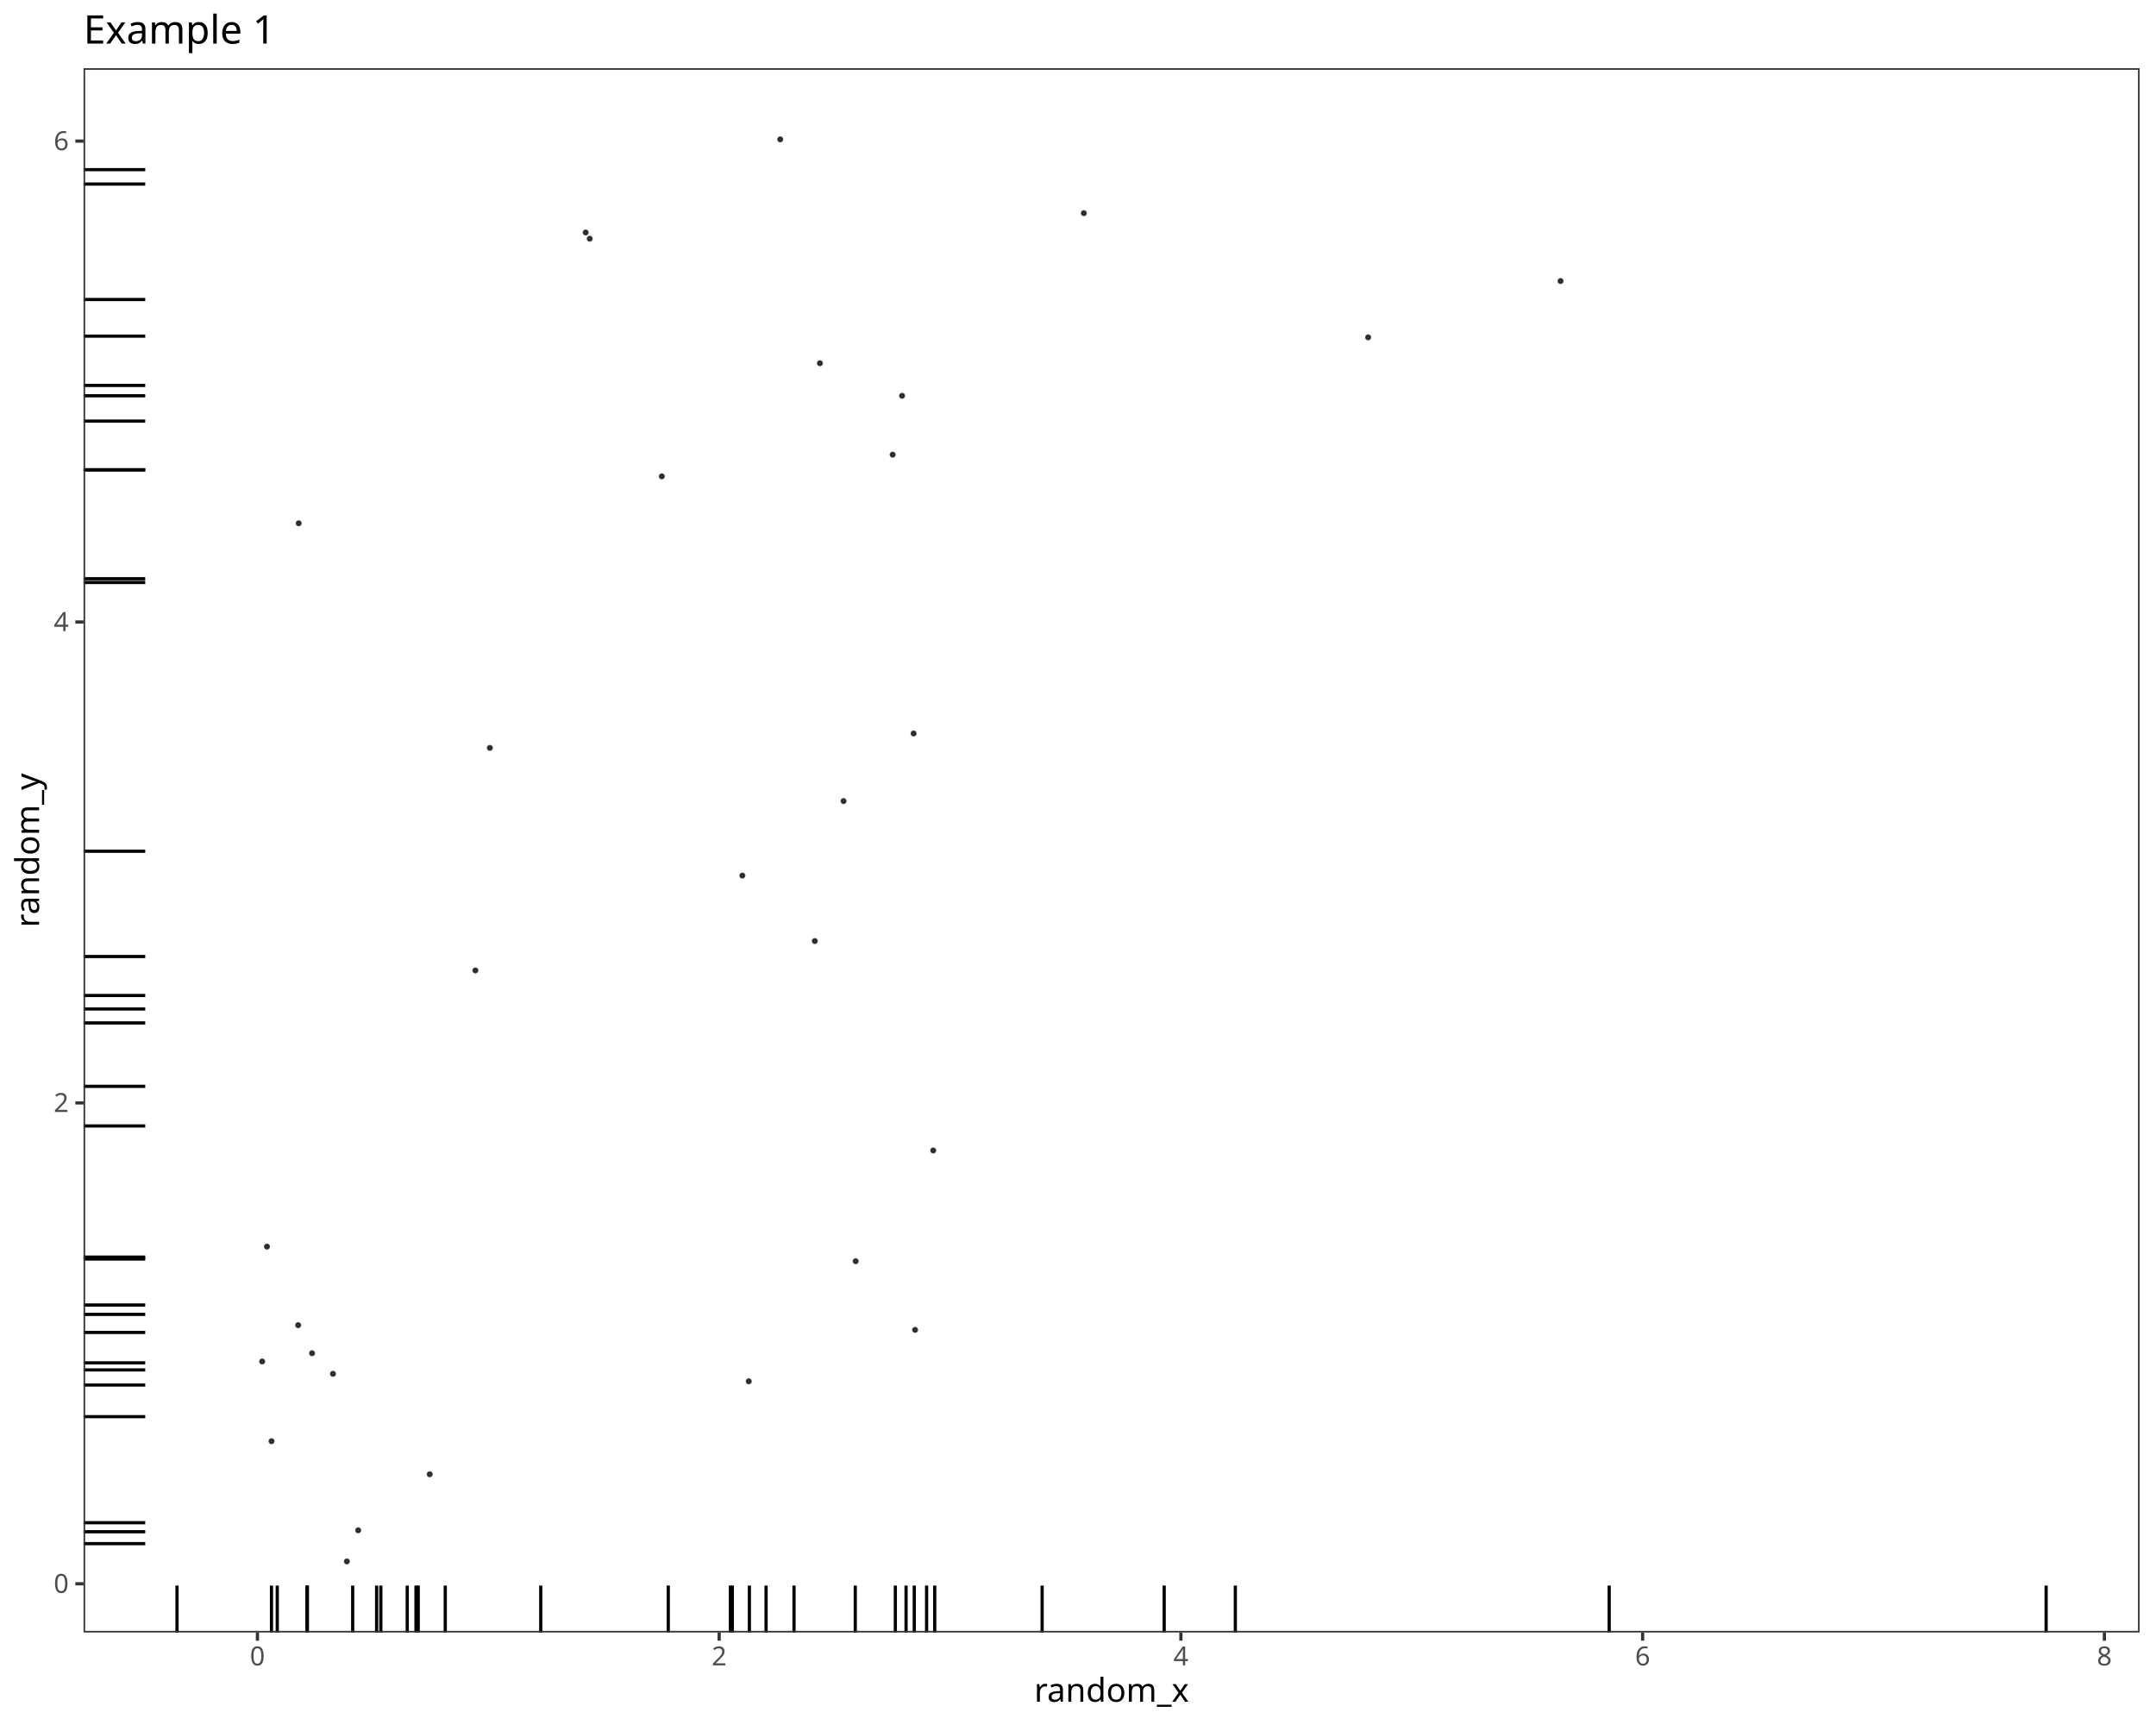
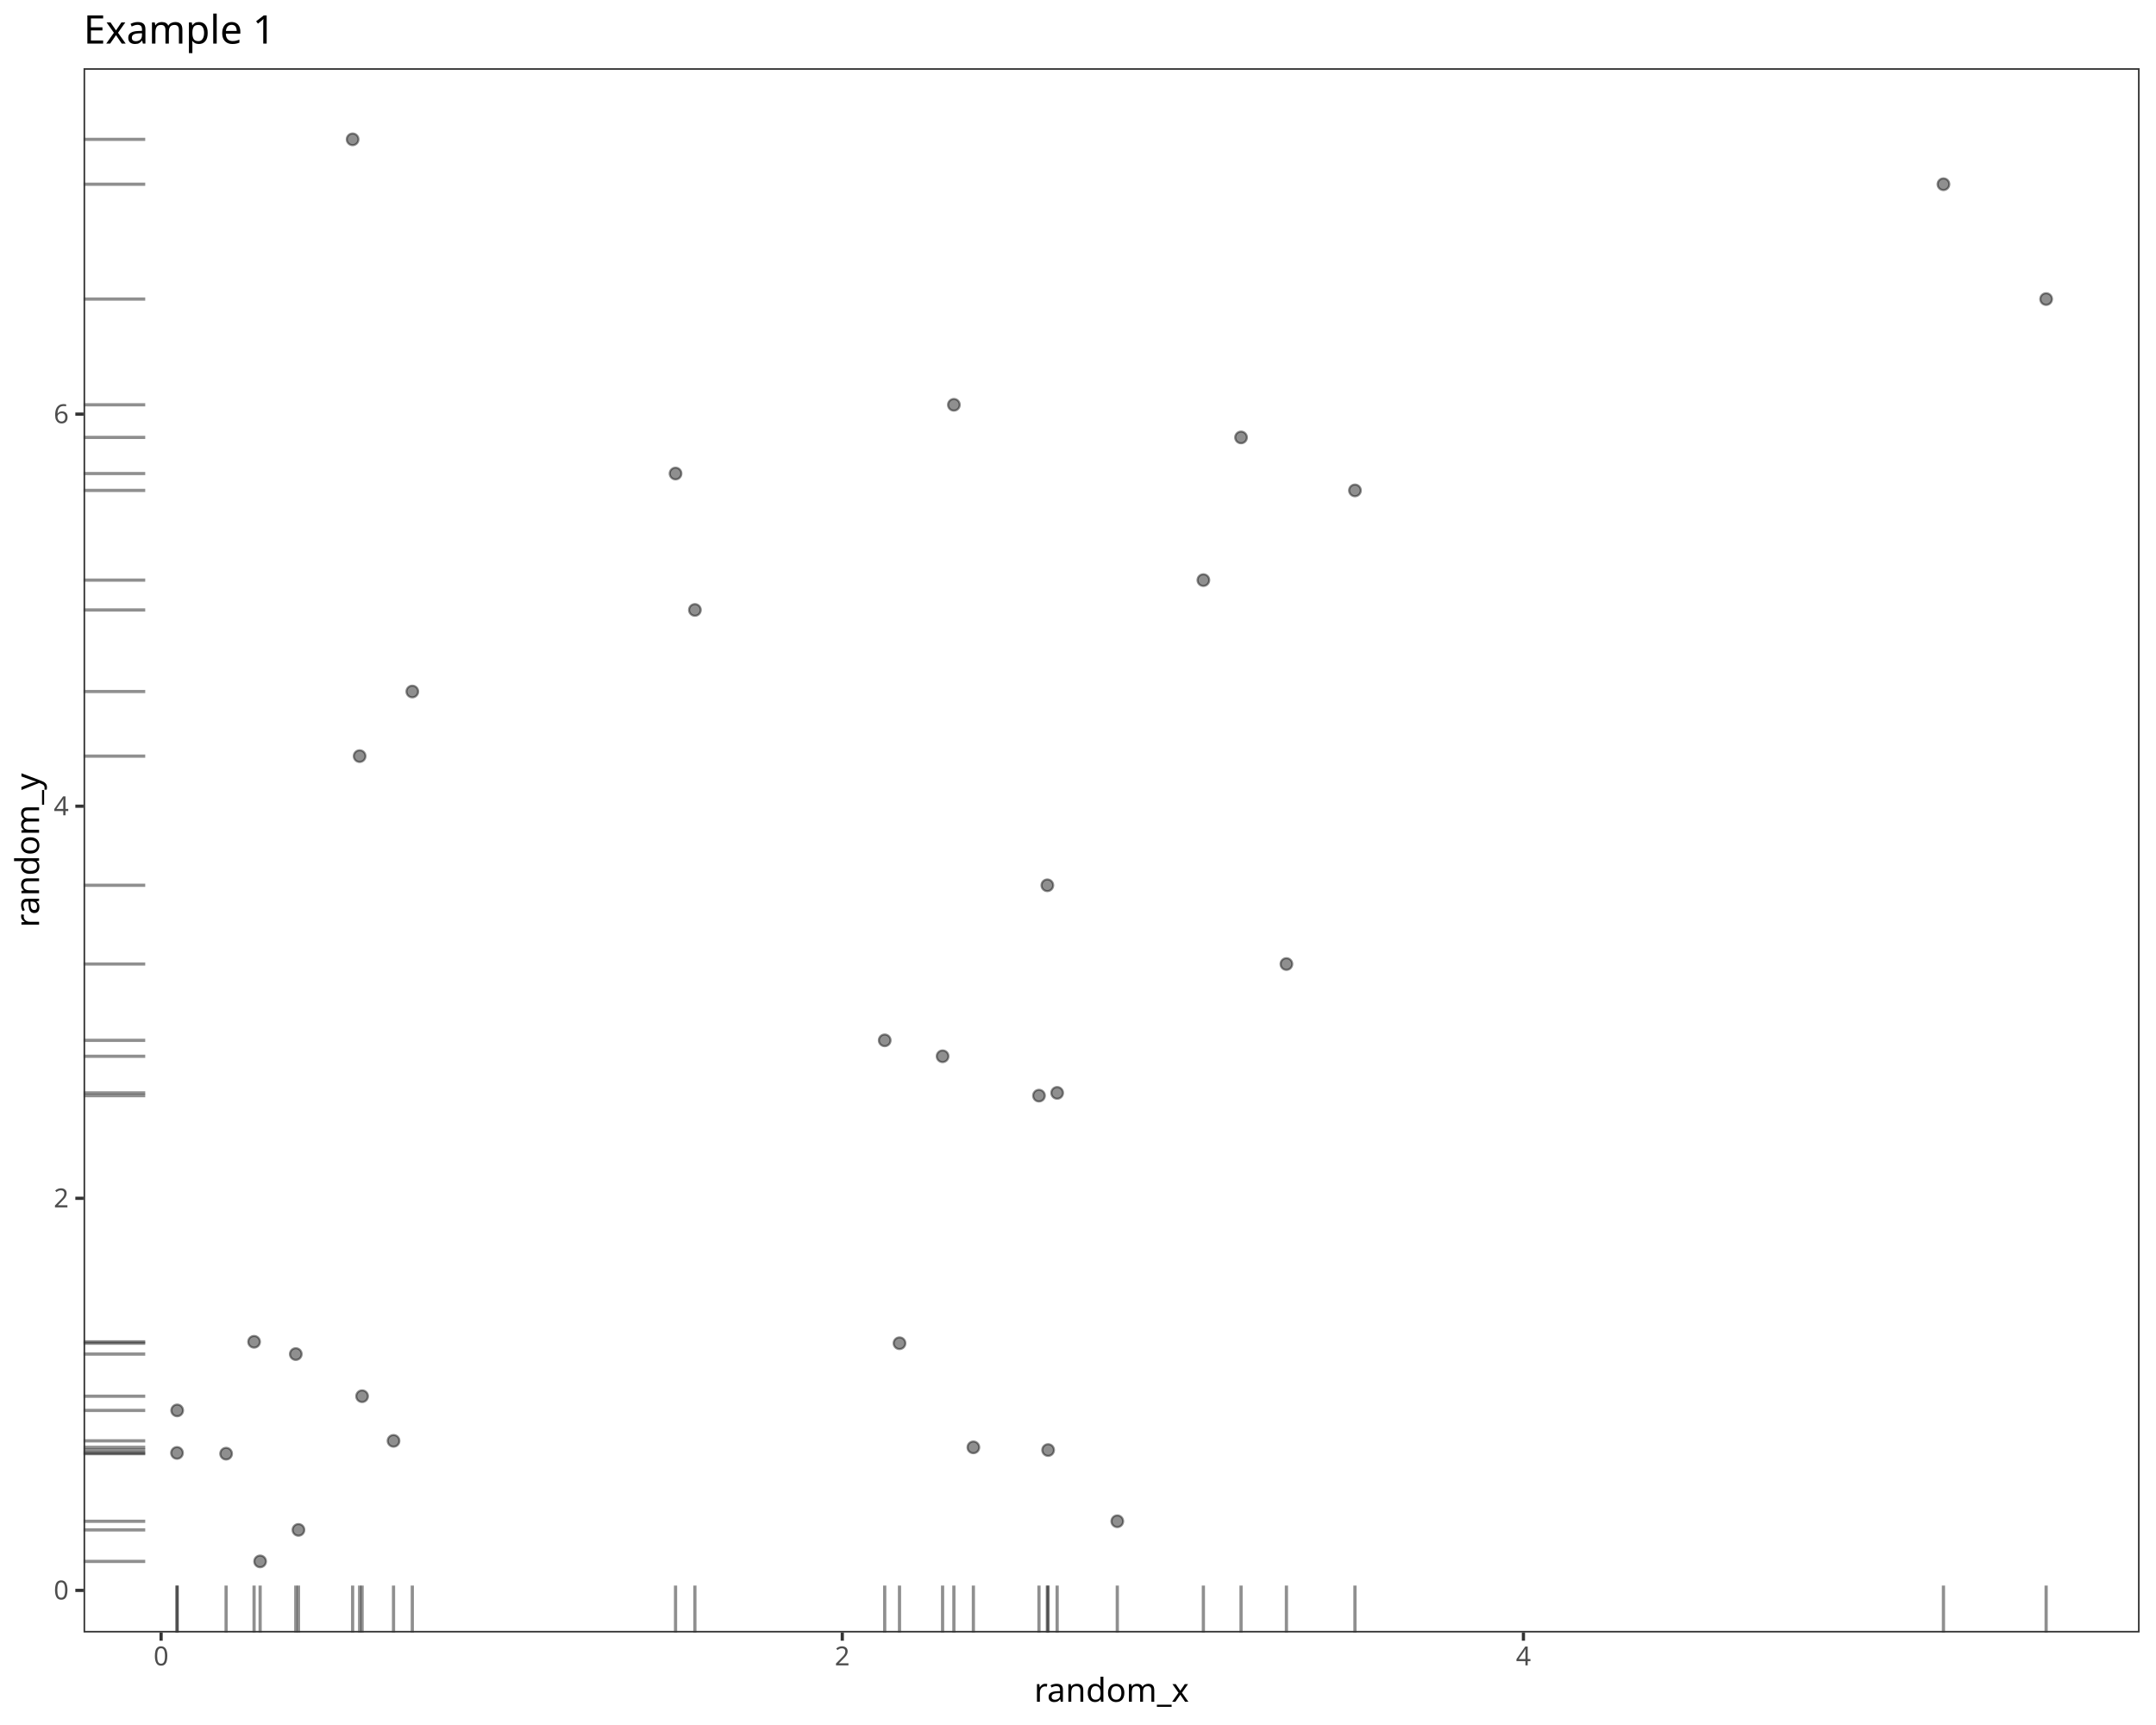
<svg xmlns="http://www.w3.org/2000/svg" class="svglite" data-engine-version="2.0" width="720.00pt" height="576.00pt" viewBox="0 0 720.00 576.00">
  <defs>
    <style type="text/css">
    .svglite line, .svglite polyline, .svglite polygon, .svglite path, .svglite rect, .svglite circle {
      fill: none;
      stroke: #000000;
      stroke-linecap: round;
      stroke-linejoin: round;
      stroke-miterlimit: 10.00;
    }
  </style>
  </defs>
  <rect width="100%" height="100%" style="stroke: none; fill: #FFFFFF;" />
  <defs>
    <clipPath id="cpMC4wMHw3MjAuMDB8MC4wMHw1NzYuMDA=">
      <rect x="0.00" y="0.00" width="720.00" height="576.00" />
    </clipPath>
  </defs>
  <g clip-path="url(#cpMC4wMHw3MjAuMDB8MC4wMHw1NzYuMDA=)">
    <rect x="0.00" y="0.00" width="720.00" height="576.00" style="stroke-width: 1.07; stroke: #FFFFFF; fill: #FFFFFF;" />
  </g>
  <defs>
    <clipPath id="cpMjcuOTB8NzE0LjUyfDIyLjc4fDU0NS4xMQ==">
      <rect x="27.90" y="22.78" width="686.62" height="522.33" />
    </clipPath>
  </defs>
  <g clip-path="url(#cpMjcuOTB8NzE0LjUyfDIyLjc4fDU0NS4xMQ==)">
    <rect x="27.90" y="22.78" width="686.62" height="522.33" style="stroke-width: 1.07; stroke: none; fill: #FFFFFF;" />
-     <circle cx="250.05" cy="461.24" r="0.67" style="stroke-width: 0.71; stroke: #000000; stroke-opacity: 0.70; fill: #000000; fill-opacity: 0.70;" />
-     <circle cx="285.75" cy="421.14" r="0.67" style="stroke-width: 0.71; stroke: #000000; stroke-opacity: 0.70; fill: #000000; fill-opacity: 0.70;" />
-     <circle cx="247.91" cy="292.37" r="0.67" style="stroke-width: 0.71; stroke: #000000; stroke-opacity: 0.70; fill: #000000; fill-opacity: 0.70;" />
-     <circle cx="273.81" cy="121.29" r="0.67" style="stroke-width: 0.71; stroke: #000000; stroke-opacity: 0.70; fill: #000000; fill-opacity: 0.70;" />
-     <circle cx="281.71" cy="267.49" r="0.67" style="stroke-width: 0.71; stroke: #000000; stroke-opacity: 0.70; fill: #000000; fill-opacity: 0.70;" />
-     <circle cx="305.60" cy="444.06" r="0.67" style="stroke-width: 0.71; stroke: #000000; stroke-opacity: 0.70; fill: #000000; fill-opacity: 0.70;" />
-     <circle cx="260.56" cy="46.53" r="0.67" style="stroke-width: 0.71; stroke: #000000; stroke-opacity: 0.70; fill: #000000; fill-opacity: 0.70;" />
-     <circle cx="272.10" cy="314.23" r="0.67" style="stroke-width: 0.71; stroke: #000000; stroke-opacity: 0.70; fill: #000000; fill-opacity: 0.70;" />
-     <circle cx="311.65" cy="384.16" r="0.67" style="stroke-width: 0.71; stroke: #000000; stroke-opacity: 0.70; fill: #000000; fill-opacity: 0.70;" />
-     <circle cx="305.10" cy="244.92" r="0.67" style="stroke-width: 0.71; stroke: #000000; stroke-opacity: 0.70; fill: #000000; fill-opacity: 0.70;" />
-     <circle cx="456.90" cy="112.65" r="0.67" style="stroke-width: 0.71; stroke: #000000; stroke-opacity: 0.70; fill: #000000; fill-opacity: 0.70;" />
-     <circle cx="221.02" cy="159.06" r="0.67" style="stroke-width: 0.71; stroke: #000000; stroke-opacity: 0.70; fill: #000000; fill-opacity: 0.70;" />
-     <circle cx="361.95" cy="71.18" r="0.67" style="stroke-width: 0.71; stroke: #000000; stroke-opacity: 0.70; fill: #000000; fill-opacity: 0.70;" />
-     <circle cx="521.15" cy="93.84" r="0.67" style="stroke-width: 0.71; stroke: #000000; stroke-opacity: 0.70; fill: #000000; fill-opacity: 0.70;" />
-     <circle cx="163.59" cy="249.73" r="0.67" style="stroke-width: 0.71; stroke: #000000; stroke-opacity: 0.70; fill: #000000; fill-opacity: 0.70;" />
-     <circle cx="196.94" cy="79.71" r="0.67" style="stroke-width: 0.71; stroke: #000000; stroke-opacity: 0.70; fill: #000000; fill-opacity: 0.70;" />
-     <circle cx="298.11" cy="151.82" r="0.67" style="stroke-width: 0.71; stroke: #000000; stroke-opacity: 0.70; fill: #000000; fill-opacity: 0.70;" />
-     <circle cx="195.59" cy="77.63" r="0.67" style="stroke-width: 0.71; stroke: #000000; stroke-opacity: 0.70; fill: #000000; fill-opacity: 0.70;" />
-     <circle cx="99.75" cy="174.73" r="0.67" style="stroke-width: 0.71; stroke: #000000; stroke-opacity: 0.70; fill: #000000; fill-opacity: 0.70;" />
-     <circle cx="301.25" cy="132.16" r="0.67" style="stroke-width: 0.71; stroke: #000000; stroke-opacity: 0.70; fill: #000000; fill-opacity: 0.70;" />
-     <circle cx="90.68" cy="481.24" r="0.67" style="stroke-width: 0.71; stroke: #000000; stroke-opacity: 0.70; fill: #000000; fill-opacity: 0.70;" />
-     <circle cx="87.55" cy="454.61" r="0.67" style="stroke-width: 0.71; stroke: #000000; stroke-opacity: 0.70; fill: #000000; fill-opacity: 0.70;" />
-     <circle cx="111.20" cy="458.74" r="0.67" style="stroke-width: 0.71; stroke: #000000; stroke-opacity: 0.70; fill: #000000; fill-opacity: 0.70;" />
-     <circle cx="158.76" cy="324.04" r="0.67" style="stroke-width: 0.71; stroke: #000000; stroke-opacity: 0.70; fill: #000000; fill-opacity: 0.70;" />
-     <circle cx="104.21" cy="451.86" r="0.67" style="stroke-width: 0.71; stroke: #000000; stroke-opacity: 0.70; fill: #000000; fill-opacity: 0.70;" />
-     <circle cx="119.62" cy="510.99" r="0.67" style="stroke-width: 0.71; stroke: #000000; stroke-opacity: 0.70; fill: #000000; fill-opacity: 0.70;" />
-     <circle cx="89.16" cy="416.26" r="0.67" style="stroke-width: 0.71; stroke: #000000; stroke-opacity: 0.70; fill: #000000; fill-opacity: 0.70;" />
-     <circle cx="99.57" cy="442.49" r="0.67" style="stroke-width: 0.71; stroke: #000000; stroke-opacity: 0.70; fill: #000000; fill-opacity: 0.70;" />
-     <circle cx="115.84" cy="521.37" r="0.67" style="stroke-width: 0.71; stroke: #000000; stroke-opacity: 0.70; fill: #000000; fill-opacity: 0.70;" />
-     <circle cx="143.51" cy="492.28" r="0.67" style="stroke-width: 0.71; stroke: #000000; stroke-opacity: 0.70; fill: #000000; fill-opacity: 0.70;" />
-     <line x1="299.00" y1="545.11" x2="299.00" y2="529.44" style="stroke-width: 1.07; stroke-linecap: butt;" />
-     <line x1="312.15" y1="545.11" x2="312.15" y2="529.44" style="stroke-width: 1.07; stroke-linecap: butt;" />
-     <line x1="255.83" y1="545.11" x2="255.83" y2="529.44" style="stroke-width: 1.07; stroke-linecap: butt;" />
-     <line x1="305.32" y1="545.11" x2="305.32" y2="529.44" style="stroke-width: 1.07; stroke-linecap: butt;" />
-     <line x1="244.56" y1="545.11" x2="244.56" y2="529.44" style="stroke-width: 1.07; stroke-linecap: butt;" />
-     <line x1="309.44" y1="545.11" x2="309.44" y2="529.44" style="stroke-width: 1.07; stroke-linecap: butt;" />
-     <line x1="243.92" y1="545.11" x2="243.92" y2="529.44" style="stroke-width: 1.07; stroke-linecap: butt;" />
-     <line x1="250.26" y1="545.11" x2="250.26" y2="529.44" style="stroke-width: 1.07; stroke-linecap: butt;" />
-     <line x1="302.58" y1="545.11" x2="302.58" y2="529.44" style="stroke-width: 1.07; stroke-linecap: butt;" />
-     <line x1="265.16" y1="545.11" x2="265.16" y2="529.44" style="stroke-width: 1.07; stroke-linecap: butt;" />
-     <line x1="59.11" y1="545.11" x2="59.11" y2="529.44" style="stroke-width: 1.07; stroke-linecap: butt;" />
-     <line x1="412.54" y1="545.11" x2="412.54" y2="529.44" style="stroke-width: 1.07; stroke-linecap: butt;" />
-     <line x1="223.17" y1="545.11" x2="223.17" y2="529.44" style="stroke-width: 1.07; stroke-linecap: butt;" />
-     <line x1="388.78" y1="545.11" x2="388.78" y2="529.44" style="stroke-width: 1.07; stroke-linecap: butt;" />
-     <line x1="138.92" y1="545.11" x2="138.92" y2="529.44" style="stroke-width: 1.07; stroke-linecap: butt;" />
-     <line x1="537.39" y1="545.11" x2="537.39" y2="529.44" style="stroke-width: 1.07; stroke-linecap: butt;" />
-     <line x1="348.02" y1="545.11" x2="348.02" y2="529.44" style="stroke-width: 1.07; stroke-linecap: butt;" />
-     <line x1="683.31" y1="545.11" x2="683.31" y2="529.44" style="stroke-width: 1.07; stroke-linecap: butt;" />
-     <line x1="285.62" y1="545.11" x2="285.62" y2="529.44" style="stroke-width: 1.07; stroke-linecap: butt;" />
-     <line x1="180.58" y1="545.11" x2="180.58" y2="529.44" style="stroke-width: 1.07; stroke-linecap: butt;" />
-     <line x1="148.69" y1="545.11" x2="148.69" y2="529.44" style="stroke-width: 1.07; stroke-linecap: butt;" />
-     <line x1="102.50" y1="545.11" x2="102.50" y2="529.44" style="stroke-width: 1.07; stroke-linecap: butt;" />
-     <line x1="117.78" y1="545.11" x2="117.78" y2="529.44" style="stroke-width: 1.07; stroke-linecap: butt;" />
-     <line x1="136.00" y1="545.11" x2="136.00" y2="529.44" style="stroke-width: 1.07; stroke-linecap: butt;" />
-     <line x1="92.59" y1="545.11" x2="92.59" y2="529.44" style="stroke-width: 1.07; stroke-linecap: butt;" />
-     <line x1="139.67" y1="545.11" x2="139.67" y2="529.44" style="stroke-width: 1.07; stroke-linecap: butt;" />
-     <line x1="90.66" y1="545.11" x2="90.66" y2="529.44" style="stroke-width: 1.07; stroke-linecap: butt;" />
-     <line x1="127.18" y1="545.11" x2="127.18" y2="529.44" style="stroke-width: 1.07; stroke-linecap: butt;" />
-     <line x1="125.78" y1="545.11" x2="125.78" y2="529.44" style="stroke-width: 1.07; stroke-linecap: butt;" />
-     <line x1="102.66" y1="545.11" x2="102.66" y2="529.44" style="stroke-width: 1.07; stroke-linecap: butt;" />
-     <line x1="27.90" y1="193.25" x2="48.50" y2="193.25" style="stroke-width: 1.07; stroke-linecap: butt;" />
-     <line x1="27.90" y1="341.57" x2="48.50" y2="341.57" style="stroke-width: 1.07; stroke-linecap: butt;" />
-     <line x1="27.90" y1="332.41" x2="48.50" y2="332.41" style="stroke-width: 1.07; stroke-linecap: butt;" />
-     <line x1="27.90" y1="420.40" x2="48.50" y2="420.40" style="stroke-width: 1.07; stroke-linecap: butt;" />
-     <line x1="27.90" y1="319.39" x2="48.50" y2="319.39" style="stroke-width: 1.07; stroke-linecap: butt;" />
-     <line x1="27.90" y1="284.24" x2="48.50" y2="284.24" style="stroke-width: 1.07; stroke-linecap: butt;" />
-     <line x1="27.90" y1="362.74" x2="48.50" y2="362.74" style="stroke-width: 1.07; stroke-linecap: butt;" />
-     <line x1="27.90" y1="462.48" x2="48.50" y2="462.48" style="stroke-width: 1.07; stroke-linecap: butt;" />
-     <line x1="27.90" y1="473.04" x2="48.50" y2="473.04" style="stroke-width: 1.07; stroke-linecap: butt;" />
-     <line x1="27.90" y1="435.77" x2="48.50" y2="435.77" style="stroke-width: 1.07; stroke-linecap: butt;" />
-     <line x1="27.90" y1="56.65" x2="48.50" y2="56.65" style="stroke-width: 1.07; stroke-linecap: butt;" />
-     <line x1="27.90" y1="194.49" x2="48.50" y2="194.49" style="stroke-width: 1.07; stroke-linecap: butt;" />
-     <line x1="27.90" y1="100.01" x2="48.50" y2="100.01" style="stroke-width: 1.07; stroke-linecap: butt;" />
-     <line x1="27.90" y1="61.46" x2="48.50" y2="61.46" style="stroke-width: 1.07; stroke-linecap: butt;" />
-     <line x1="27.90" y1="132.16" x2="48.50" y2="132.16" style="stroke-width: 1.07; stroke-linecap: butt;" />
-     <line x1="27.90" y1="140.61" x2="48.50" y2="140.61" style="stroke-width: 1.07; stroke-linecap: butt;" />
-     <line x1="27.90" y1="112.24" x2="48.50" y2="112.24" style="stroke-width: 1.07; stroke-linecap: butt;" />
-     <line x1="27.90" y1="128.70" x2="48.50" y2="128.70" style="stroke-width: 1.07; stroke-linecap: butt;" />
-     <line x1="27.90" y1="156.88" x2="48.50" y2="156.88" style="stroke-width: 1.07; stroke-linecap: butt;" />
-     <line x1="27.90" y1="156.88" x2="48.50" y2="156.88" style="stroke-width: 1.07; stroke-linecap: butt;" />
-     <line x1="27.90" y1="508.46" x2="48.50" y2="508.46" style="stroke-width: 1.07; stroke-linecap: butt;" />
-     <line x1="27.90" y1="419.76" x2="48.50" y2="419.76" style="stroke-width: 1.07; stroke-linecap: butt;" />
-     <line x1="27.90" y1="511.47" x2="48.50" y2="511.47" style="stroke-width: 1.07; stroke-linecap: butt;" />
-     <line x1="27.90" y1="336.91" x2="48.50" y2="336.91" style="stroke-width: 1.07; stroke-linecap: butt;" />
-     <line x1="27.90" y1="438.90" x2="48.50" y2="438.90" style="stroke-width: 1.07; stroke-linecap: butt;" />
-     <line x1="27.90" y1="515.45" x2="48.50" y2="515.45" style="stroke-width: 1.07; stroke-linecap: butt;" />
-     <line x1="27.90" y1="375.98" x2="48.50" y2="375.98" style="stroke-width: 1.07; stroke-linecap: butt;" />
-     <line x1="27.90" y1="455.07" x2="48.50" y2="455.07" style="stroke-width: 1.07; stroke-linecap: butt;" />
-     <line x1="27.90" y1="444.92" x2="48.50" y2="444.92" style="stroke-width: 1.07; stroke-linecap: butt;" />
-     <line x1="27.90" y1="457.43" x2="48.50" y2="457.43" style="stroke-width: 1.07; stroke-linecap: butt;" />
+     <circle cx="300.39" cy="448.52" r="1.95" style="stroke-width: 0.71; stroke: #000000; stroke-opacity: 0.44; fill: #000000; fill-opacity: 0.44;" />
+     <circle cx="373.12" cy="507.97" r="1.95" style="stroke-width: 0.71; stroke: #000000; stroke-opacity: 0.44; fill: #000000; fill-opacity: 0.44;" />
+     <circle cx="325.06" cy="483.29" r="1.95" style="stroke-width: 0.71; stroke: #000000; stroke-opacity: 0.44; fill: #000000; fill-opacity: 0.44;" />
+     <circle cx="318.55" cy="135.17" r="1.95" style="stroke-width: 0.71; stroke: #000000; stroke-opacity: 0.44; fill: #000000; fill-opacity: 0.44;" />
+     <circle cx="349.76" cy="295.61" r="1.95" style="stroke-width: 0.71; stroke: #000000; stroke-opacity: 0.44; fill: #000000; fill-opacity: 0.44;" />
+     <circle cx="350.02" cy="484.19" r="1.95" style="stroke-width: 0.71; stroke: #000000; stroke-opacity: 0.44; fill: #000000; fill-opacity: 0.44;" />
+     <circle cx="295.45" cy="347.38" r="1.95" style="stroke-width: 0.71; stroke: #000000; stroke-opacity: 0.44; fill: #000000; fill-opacity: 0.44;" />
+     <circle cx="314.78" cy="352.70" r="1.95" style="stroke-width: 0.71; stroke: #000000; stroke-opacity: 0.44; fill: #000000; fill-opacity: 0.44;" />
+     <circle cx="346.97" cy="365.85" r="1.95" style="stroke-width: 0.71; stroke: #000000; stroke-opacity: 0.44; fill: #000000; fill-opacity: 0.44;" />
+     <circle cx="353.04" cy="364.93" r="1.95" style="stroke-width: 0.71; stroke: #000000; stroke-opacity: 0.44; fill: #000000; fill-opacity: 0.44;" />
+     <circle cx="401.87" cy="193.71" r="1.95" style="stroke-width: 0.71; stroke: #000000; stroke-opacity: 0.44; fill: #000000; fill-opacity: 0.44;" />
+     <circle cx="414.45" cy="146.06" r="1.95" style="stroke-width: 0.71; stroke: #000000; stroke-opacity: 0.44; fill: #000000; fill-opacity: 0.44;" />
+     <circle cx="649.02" cy="61.52" r="1.95" style="stroke-width: 0.71; stroke: #000000; stroke-opacity: 0.44; fill: #000000; fill-opacity: 0.44;" />
+     <circle cx="117.76" cy="46.53" r="1.95" style="stroke-width: 0.71; stroke: #000000; stroke-opacity: 0.44; fill: #000000; fill-opacity: 0.44;" />
+     <circle cx="683.31" cy="99.86" r="1.95" style="stroke-width: 0.71; stroke: #000000; stroke-opacity: 0.44; fill: #000000; fill-opacity: 0.44;" />
+     <circle cx="225.60" cy="158.12" r="1.95" style="stroke-width: 0.71; stroke: #000000; stroke-opacity: 0.44; fill: #000000; fill-opacity: 0.44;" />
+     <circle cx="137.69" cy="230.91" r="1.95" style="stroke-width: 0.71; stroke: #000000; stroke-opacity: 0.44; fill: #000000; fill-opacity: 0.44;" />
+     <circle cx="232.06" cy="203.67" r="1.95" style="stroke-width: 0.71; stroke: #000000; stroke-opacity: 0.44; fill: #000000; fill-opacity: 0.44;" />
+     <circle cx="452.49" cy="163.76" r="1.95" style="stroke-width: 0.71; stroke: #000000; stroke-opacity: 0.44; fill: #000000; fill-opacity: 0.44;" />
+     <circle cx="429.60" cy="321.90" r="1.95" style="stroke-width: 0.71; stroke: #000000; stroke-opacity: 0.44; fill: #000000; fill-opacity: 0.44;" />
+     <circle cx="99.67" cy="510.85" r="1.95" style="stroke-width: 0.71; stroke: #000000; stroke-opacity: 0.44; fill: #000000; fill-opacity: 0.44;" />
+     <circle cx="98.78" cy="452.14" r="1.95" style="stroke-width: 0.71; stroke: #000000; stroke-opacity: 0.44; fill: #000000; fill-opacity: 0.44;" />
+     <circle cx="120.10" cy="252.48" r="1.95" style="stroke-width: 0.71; stroke: #000000; stroke-opacity: 0.44; fill: #000000; fill-opacity: 0.44;" />
+     <circle cx="86.87" cy="521.37" r="1.95" style="stroke-width: 0.71; stroke: #000000; stroke-opacity: 0.44; fill: #000000; fill-opacity: 0.44;" />
+     <circle cx="59.11" cy="485.15" r="1.95" style="stroke-width: 0.71; stroke: #000000; stroke-opacity: 0.44; fill: #000000; fill-opacity: 0.44;" />
+     <circle cx="131.42" cy="481.12" r="1.95" style="stroke-width: 0.71; stroke: #000000; stroke-opacity: 0.44; fill: #000000; fill-opacity: 0.44;" />
+     <circle cx="84.85" cy="448.04" r="1.95" style="stroke-width: 0.71; stroke: #000000; stroke-opacity: 0.44; fill: #000000; fill-opacity: 0.44;" />
+     <circle cx="75.51" cy="485.40" r="1.95" style="stroke-width: 0.71; stroke: #000000; stroke-opacity: 0.44; fill: #000000; fill-opacity: 0.44;" />
+     <circle cx="120.92" cy="466.21" r="1.95" style="stroke-width: 0.71; stroke: #000000; stroke-opacity: 0.44; fill: #000000; fill-opacity: 0.44;" />
+     <circle cx="59.17" cy="470.95" r="1.95" style="stroke-width: 0.71; stroke: #000000; stroke-opacity: 0.44; fill: #000000; fill-opacity: 0.44;" />
+     <line x1="300.39" y1="545.11" x2="300.39" y2="529.44" style="stroke-width: 1.07; stroke: #000000; stroke-opacity: 0.44; stroke-linecap: butt;" />
+     <line x1="373.12" y1="545.11" x2="373.12" y2="529.44" style="stroke-width: 1.07; stroke: #000000; stroke-opacity: 0.44; stroke-linecap: butt;" />
+     <line x1="325.06" y1="545.11" x2="325.06" y2="529.44" style="stroke-width: 1.07; stroke: #000000; stroke-opacity: 0.44; stroke-linecap: butt;" />
+     <line x1="318.55" y1="545.11" x2="318.55" y2="529.44" style="stroke-width: 1.07; stroke: #000000; stroke-opacity: 0.44; stroke-linecap: butt;" />
+     <line x1="349.76" y1="545.11" x2="349.76" y2="529.44" style="stroke-width: 1.07; stroke: #000000; stroke-opacity: 0.44; stroke-linecap: butt;" />
+     <line x1="350.02" y1="545.11" x2="350.02" y2="529.44" style="stroke-width: 1.07; stroke: #000000; stroke-opacity: 0.44; stroke-linecap: butt;" />
+     <line x1="295.45" y1="545.11" x2="295.45" y2="529.44" style="stroke-width: 1.07; stroke: #000000; stroke-opacity: 0.44; stroke-linecap: butt;" />
+     <line x1="314.78" y1="545.11" x2="314.78" y2="529.44" style="stroke-width: 1.07; stroke: #000000; stroke-opacity: 0.44; stroke-linecap: butt;" />
+     <line x1="346.97" y1="545.11" x2="346.97" y2="529.44" style="stroke-width: 1.07; stroke: #000000; stroke-opacity: 0.44; stroke-linecap: butt;" />
+     <line x1="353.04" y1="545.11" x2="353.04" y2="529.44" style="stroke-width: 1.07; stroke: #000000; stroke-opacity: 0.44; stroke-linecap: butt;" />
+     <line x1="401.87" y1="545.11" x2="401.87" y2="529.44" style="stroke-width: 1.07; stroke: #000000; stroke-opacity: 0.44; stroke-linecap: butt;" />
+     <line x1="414.45" y1="545.11" x2="414.45" y2="529.44" style="stroke-width: 1.07; stroke: #000000; stroke-opacity: 0.44; stroke-linecap: butt;" />
+     <line x1="649.02" y1="545.11" x2="649.02" y2="529.44" style="stroke-width: 1.07; stroke: #000000; stroke-opacity: 0.44; stroke-linecap: butt;" />
+     <line x1="117.76" y1="545.11" x2="117.76" y2="529.44" style="stroke-width: 1.07; stroke: #000000; stroke-opacity: 0.44; stroke-linecap: butt;" />
+     <line x1="683.31" y1="545.11" x2="683.31" y2="529.44" style="stroke-width: 1.07; stroke: #000000; stroke-opacity: 0.44; stroke-linecap: butt;" />
+     <line x1="225.60" y1="545.11" x2="225.60" y2="529.44" style="stroke-width: 1.07; stroke: #000000; stroke-opacity: 0.44; stroke-linecap: butt;" />
+     <line x1="137.69" y1="545.11" x2="137.69" y2="529.44" style="stroke-width: 1.07; stroke: #000000; stroke-opacity: 0.44; stroke-linecap: butt;" />
+     <line x1="232.06" y1="545.11" x2="232.06" y2="529.44" style="stroke-width: 1.07; stroke: #000000; stroke-opacity: 0.44; stroke-linecap: butt;" />
+     <line x1="452.49" y1="545.11" x2="452.49" y2="529.44" style="stroke-width: 1.07; stroke: #000000; stroke-opacity: 0.44; stroke-linecap: butt;" />
+     <line x1="429.60" y1="545.11" x2="429.60" y2="529.44" style="stroke-width: 1.07; stroke: #000000; stroke-opacity: 0.44; stroke-linecap: butt;" />
+     <line x1="99.67" y1="545.11" x2="99.67" y2="529.44" style="stroke-width: 1.07; stroke: #000000; stroke-opacity: 0.44; stroke-linecap: butt;" />
+     <line x1="98.78" y1="545.11" x2="98.78" y2="529.44" style="stroke-width: 1.07; stroke: #000000; stroke-opacity: 0.44; stroke-linecap: butt;" />
+     <line x1="120.10" y1="545.11" x2="120.10" y2="529.44" style="stroke-width: 1.07; stroke: #000000; stroke-opacity: 0.44; stroke-linecap: butt;" />
+     <line x1="86.87" y1="545.11" x2="86.87" y2="529.44" style="stroke-width: 1.07; stroke: #000000; stroke-opacity: 0.44; stroke-linecap: butt;" />
+     <line x1="59.11" y1="545.11" x2="59.11" y2="529.44" style="stroke-width: 1.07; stroke: #000000; stroke-opacity: 0.44; stroke-linecap: butt;" />
+     <line x1="131.42" y1="545.11" x2="131.42" y2="529.44" style="stroke-width: 1.07; stroke: #000000; stroke-opacity: 0.44; stroke-linecap: butt;" />
+     <line x1="84.85" y1="545.11" x2="84.85" y2="529.44" style="stroke-width: 1.07; stroke: #000000; stroke-opacity: 0.44; stroke-linecap: butt;" />
+     <line x1="75.51" y1="545.11" x2="75.51" y2="529.44" style="stroke-width: 1.07; stroke: #000000; stroke-opacity: 0.44; stroke-linecap: butt;" />
+     <line x1="120.92" y1="545.11" x2="120.92" y2="529.44" style="stroke-width: 1.07; stroke: #000000; stroke-opacity: 0.44; stroke-linecap: butt;" />
+     <line x1="59.17" y1="545.11" x2="59.17" y2="529.44" style="stroke-width: 1.07; stroke: #000000; stroke-opacity: 0.44; stroke-linecap: butt;" />
+     <line x1="27.90" y1="448.52" x2="48.50" y2="448.52" style="stroke-width: 1.07; stroke: #000000; stroke-opacity: 0.44; stroke-linecap: butt;" />
+     <line x1="27.90" y1="507.97" x2="48.50" y2="507.97" style="stroke-width: 1.07; stroke: #000000; stroke-opacity: 0.44; stroke-linecap: butt;" />
+     <line x1="27.90" y1="483.29" x2="48.50" y2="483.29" style="stroke-width: 1.07; stroke: #000000; stroke-opacity: 0.44; stroke-linecap: butt;" />
+     <line x1="27.90" y1="135.17" x2="48.50" y2="135.17" style="stroke-width: 1.07; stroke: #000000; stroke-opacity: 0.44; stroke-linecap: butt;" />
+     <line x1="27.90" y1="295.61" x2="48.50" y2="295.61" style="stroke-width: 1.07; stroke: #000000; stroke-opacity: 0.44; stroke-linecap: butt;" />
+     <line x1="27.90" y1="484.19" x2="48.50" y2="484.19" style="stroke-width: 1.07; stroke: #000000; stroke-opacity: 0.44; stroke-linecap: butt;" />
+     <line x1="27.90" y1="347.38" x2="48.50" y2="347.38" style="stroke-width: 1.07; stroke: #000000; stroke-opacity: 0.44; stroke-linecap: butt;" />
+     <line x1="27.90" y1="352.70" x2="48.50" y2="352.70" style="stroke-width: 1.07; stroke: #000000; stroke-opacity: 0.44; stroke-linecap: butt;" />
+     <line x1="27.90" y1="365.85" x2="48.50" y2="365.85" style="stroke-width: 1.07; stroke: #000000; stroke-opacity: 0.44; stroke-linecap: butt;" />
+     <line x1="27.90" y1="364.93" x2="48.50" y2="364.93" style="stroke-width: 1.07; stroke: #000000; stroke-opacity: 0.44; stroke-linecap: butt;" />
+     <line x1="27.90" y1="193.71" x2="48.50" y2="193.71" style="stroke-width: 1.07; stroke: #000000; stroke-opacity: 0.44; stroke-linecap: butt;" />
+     <line x1="27.90" y1="146.06" x2="48.50" y2="146.06" style="stroke-width: 1.07; stroke: #000000; stroke-opacity: 0.44; stroke-linecap: butt;" />
+     <line x1="27.90" y1="61.52" x2="48.50" y2="61.52" style="stroke-width: 1.07; stroke: #000000; stroke-opacity: 0.44; stroke-linecap: butt;" />
+     <line x1="27.90" y1="46.53" x2="48.50" y2="46.53" style="stroke-width: 1.07; stroke: #000000; stroke-opacity: 0.44; stroke-linecap: butt;" />
+     <line x1="27.90" y1="99.86" x2="48.50" y2="99.86" style="stroke-width: 1.07; stroke: #000000; stroke-opacity: 0.44; stroke-linecap: butt;" />
+     <line x1="27.90" y1="158.12" x2="48.50" y2="158.12" style="stroke-width: 1.07; stroke: #000000; stroke-opacity: 0.44; stroke-linecap: butt;" />
+     <line x1="27.90" y1="230.91" x2="48.50" y2="230.91" style="stroke-width: 1.07; stroke: #000000; stroke-opacity: 0.44; stroke-linecap: butt;" />
+     <line x1="27.90" y1="203.67" x2="48.50" y2="203.67" style="stroke-width: 1.07; stroke: #000000; stroke-opacity: 0.44; stroke-linecap: butt;" />
+     <line x1="27.90" y1="163.76" x2="48.50" y2="163.76" style="stroke-width: 1.07; stroke: #000000; stroke-opacity: 0.44; stroke-linecap: butt;" />
+     <line x1="27.90" y1="321.90" x2="48.50" y2="321.90" style="stroke-width: 1.07; stroke: #000000; stroke-opacity: 0.44; stroke-linecap: butt;" />
+     <line x1="27.90" y1="510.85" x2="48.50" y2="510.85" style="stroke-width: 1.07; stroke: #000000; stroke-opacity: 0.44; stroke-linecap: butt;" />
+     <line x1="27.90" y1="452.14" x2="48.50" y2="452.14" style="stroke-width: 1.07; stroke: #000000; stroke-opacity: 0.44; stroke-linecap: butt;" />
+     <line x1="27.90" y1="252.48" x2="48.50" y2="252.48" style="stroke-width: 1.07; stroke: #000000; stroke-opacity: 0.44; stroke-linecap: butt;" />
+     <line x1="27.90" y1="521.37" x2="48.50" y2="521.37" style="stroke-width: 1.07; stroke: #000000; stroke-opacity: 0.44; stroke-linecap: butt;" />
+     <line x1="27.90" y1="485.15" x2="48.50" y2="485.15" style="stroke-width: 1.07; stroke: #000000; stroke-opacity: 0.44; stroke-linecap: butt;" />
+     <line x1="27.90" y1="481.12" x2="48.50" y2="481.12" style="stroke-width: 1.07; stroke: #000000; stroke-opacity: 0.44; stroke-linecap: butt;" />
+     <line x1="27.90" y1="448.04" x2="48.50" y2="448.04" style="stroke-width: 1.07; stroke: #000000; stroke-opacity: 0.44; stroke-linecap: butt;" />
+     <line x1="27.90" y1="485.40" x2="48.50" y2="485.40" style="stroke-width: 1.07; stroke: #000000; stroke-opacity: 0.44; stroke-linecap: butt;" />
+     <line x1="27.90" y1="466.21" x2="48.50" y2="466.21" style="stroke-width: 1.07; stroke: #000000; stroke-opacity: 0.44; stroke-linecap: butt;" />
+     <line x1="27.90" y1="470.95" x2="48.50" y2="470.95" style="stroke-width: 1.07; stroke: #000000; stroke-opacity: 0.44; stroke-linecap: butt;" />
    <rect x="27.90" y="22.78" width="686.62" height="522.33" style="stroke-width: 1.07; stroke: #333333;" />
  </g>
  <g clip-path="url(#cpMC4wMHw3MjAuMDB8MC4wMHw1NzYuMDA=)">
-     <text x="22.97" y="531.88" text-anchor="end" style="font-size: 8.80px; fill: #4D4D4D; font-family: sans;" textLength="4.89px" lengthAdjust="spacingAndGlyphs">0</text>
-     <text x="22.97" y="371.30" text-anchor="end" style="font-size: 8.80px; fill: #4D4D4D; font-family: sans;" textLength="4.89px" lengthAdjust="spacingAndGlyphs">2</text>
-     <text x="22.97" y="210.72" text-anchor="end" style="font-size: 8.80px; fill: #4D4D4D; font-family: sans;" textLength="4.89px" lengthAdjust="spacingAndGlyphs">4</text>
-     <text x="22.97" y="50.14" text-anchor="end" style="font-size: 8.80px; fill: #4D4D4D; font-family: sans;" textLength="4.89px" lengthAdjust="spacingAndGlyphs">6</text>
-     <polyline points="25.16,528.85 27.90,528.85 " style="stroke-width: 1.07; stroke: #333333; stroke-linecap: butt;" />
-     <polyline points="25.16,368.27 27.90,368.27 " style="stroke-width: 1.07; stroke: #333333; stroke-linecap: butt;" />
-     <polyline points="25.16,207.69 27.90,207.69 " style="stroke-width: 1.07; stroke: #333333; stroke-linecap: butt;" />
-     <polyline points="25.16,47.11 27.90,47.11 " style="stroke-width: 1.07; stroke: #333333; stroke-linecap: butt;" />
-     <polyline points="85.97,547.85 85.97,545.11 " style="stroke-width: 1.07; stroke: #333333; stroke-linecap: butt;" />
-     <polyline points="240.17,547.85 240.17,545.11 " style="stroke-width: 1.07; stroke: #333333; stroke-linecap: butt;" />
-     <polyline points="394.36,547.85 394.36,545.11 " style="stroke-width: 1.07; stroke: #333333; stroke-linecap: butt;" />
-     <polyline points="548.56,547.85 548.56,545.11 " style="stroke-width: 1.07; stroke: #333333; stroke-linecap: butt;" />
-     <polyline points="702.76,547.85 702.76,545.11 " style="stroke-width: 1.07; stroke: #333333; stroke-linecap: butt;" />
-     <text x="85.97" y="556.10" text-anchor="middle" style="font-size: 8.80px; fill: #4D4D4D; font-family: sans;" textLength="4.89px" lengthAdjust="spacingAndGlyphs">0</text>
-     <text x="240.17" y="556.10" text-anchor="middle" style="font-size: 8.80px; fill: #4D4D4D; font-family: sans;" textLength="4.89px" lengthAdjust="spacingAndGlyphs">2</text>
-     <text x="394.36" y="556.10" text-anchor="middle" style="font-size: 8.80px; fill: #4D4D4D; font-family: sans;" textLength="4.89px" lengthAdjust="spacingAndGlyphs">4</text>
-     <text x="548.56" y="556.10" text-anchor="middle" style="font-size: 8.80px; fill: #4D4D4D; font-family: sans;" textLength="4.89px" lengthAdjust="spacingAndGlyphs">6</text>
-     <text x="702.76" y="556.10" text-anchor="middle" style="font-size: 8.80px; fill: #4D4D4D; font-family: sans;" textLength="4.89px" lengthAdjust="spacingAndGlyphs">8</text>
+     <text x="22.97" y="534.08" text-anchor="end" style="font-size: 8.80px; fill: #4D4D4D; font-family: sans;" textLength="4.89px" lengthAdjust="spacingAndGlyphs">0</text>
+     <text x="22.97" y="403.16" text-anchor="end" style="font-size: 8.80px; fill: #4D4D4D; font-family: sans;" textLength="4.89px" lengthAdjust="spacingAndGlyphs">2</text>
+     <text x="22.97" y="272.23" text-anchor="end" style="font-size: 8.80px; fill: #4D4D4D; font-family: sans;" textLength="4.89px" lengthAdjust="spacingAndGlyphs">4</text>
+     <text x="22.97" y="141.31" text-anchor="end" style="font-size: 8.80px; fill: #4D4D4D; font-family: sans;" textLength="4.89px" lengthAdjust="spacingAndGlyphs">6</text>
+     <polyline points="25.16,531.05 27.90,531.05 " style="stroke-width: 1.07; stroke: #333333; stroke-linecap: butt;" />
+     <polyline points="25.16,400.13 27.90,400.13 " style="stroke-width: 1.07; stroke: #333333; stroke-linecap: butt;" />
+     <polyline points="25.16,269.20 27.90,269.20 " style="stroke-width: 1.07; stroke: #333333; stroke-linecap: butt;" />
+     <polyline points="25.16,138.28 27.90,138.28 " style="stroke-width: 1.07; stroke: #333333; stroke-linecap: butt;" />
+     <polyline points="53.80,547.85 53.80,545.11 " style="stroke-width: 1.07; stroke: #333333; stroke-linecap: butt;" />
+     <polyline points="281.28,547.85 281.28,545.11 " style="stroke-width: 1.07; stroke: #333333; stroke-linecap: butt;" />
+     <polyline points="508.75,547.85 508.75,545.11 " style="stroke-width: 1.07; stroke: #333333; stroke-linecap: butt;" />
+     <text x="53.80" y="556.10" text-anchor="middle" style="font-size: 8.80px; fill: #4D4D4D; font-family: sans;" textLength="4.89px" lengthAdjust="spacingAndGlyphs">0</text>
+     <text x="281.28" y="556.10" text-anchor="middle" style="font-size: 8.80px; fill: #4D4D4D; font-family: sans;" textLength="4.89px" lengthAdjust="spacingAndGlyphs">2</text>
+     <text x="508.75" y="556.10" text-anchor="middle" style="font-size: 8.80px; fill: #4D4D4D; font-family: sans;" textLength="4.89px" lengthAdjust="spacingAndGlyphs">4</text>
    <text x="371.21" y="568.24" text-anchor="middle" style="font-size: 11.00px; font-family: sans;" textLength="48.93px" lengthAdjust="spacingAndGlyphs">random_x</text>
    <text transform="translate(13.05,283.95) rotate(-90)" text-anchor="middle" style="font-size: 11.00px; font-family: sans;" textLength="48.93px" lengthAdjust="spacingAndGlyphs">random_y</text>
    <text x="27.90" y="14.56" style="font-size: 13.20px; font-family: sans;" textLength="62.38px" lengthAdjust="spacingAndGlyphs">Example 1</text>
  </g>
</svg>
